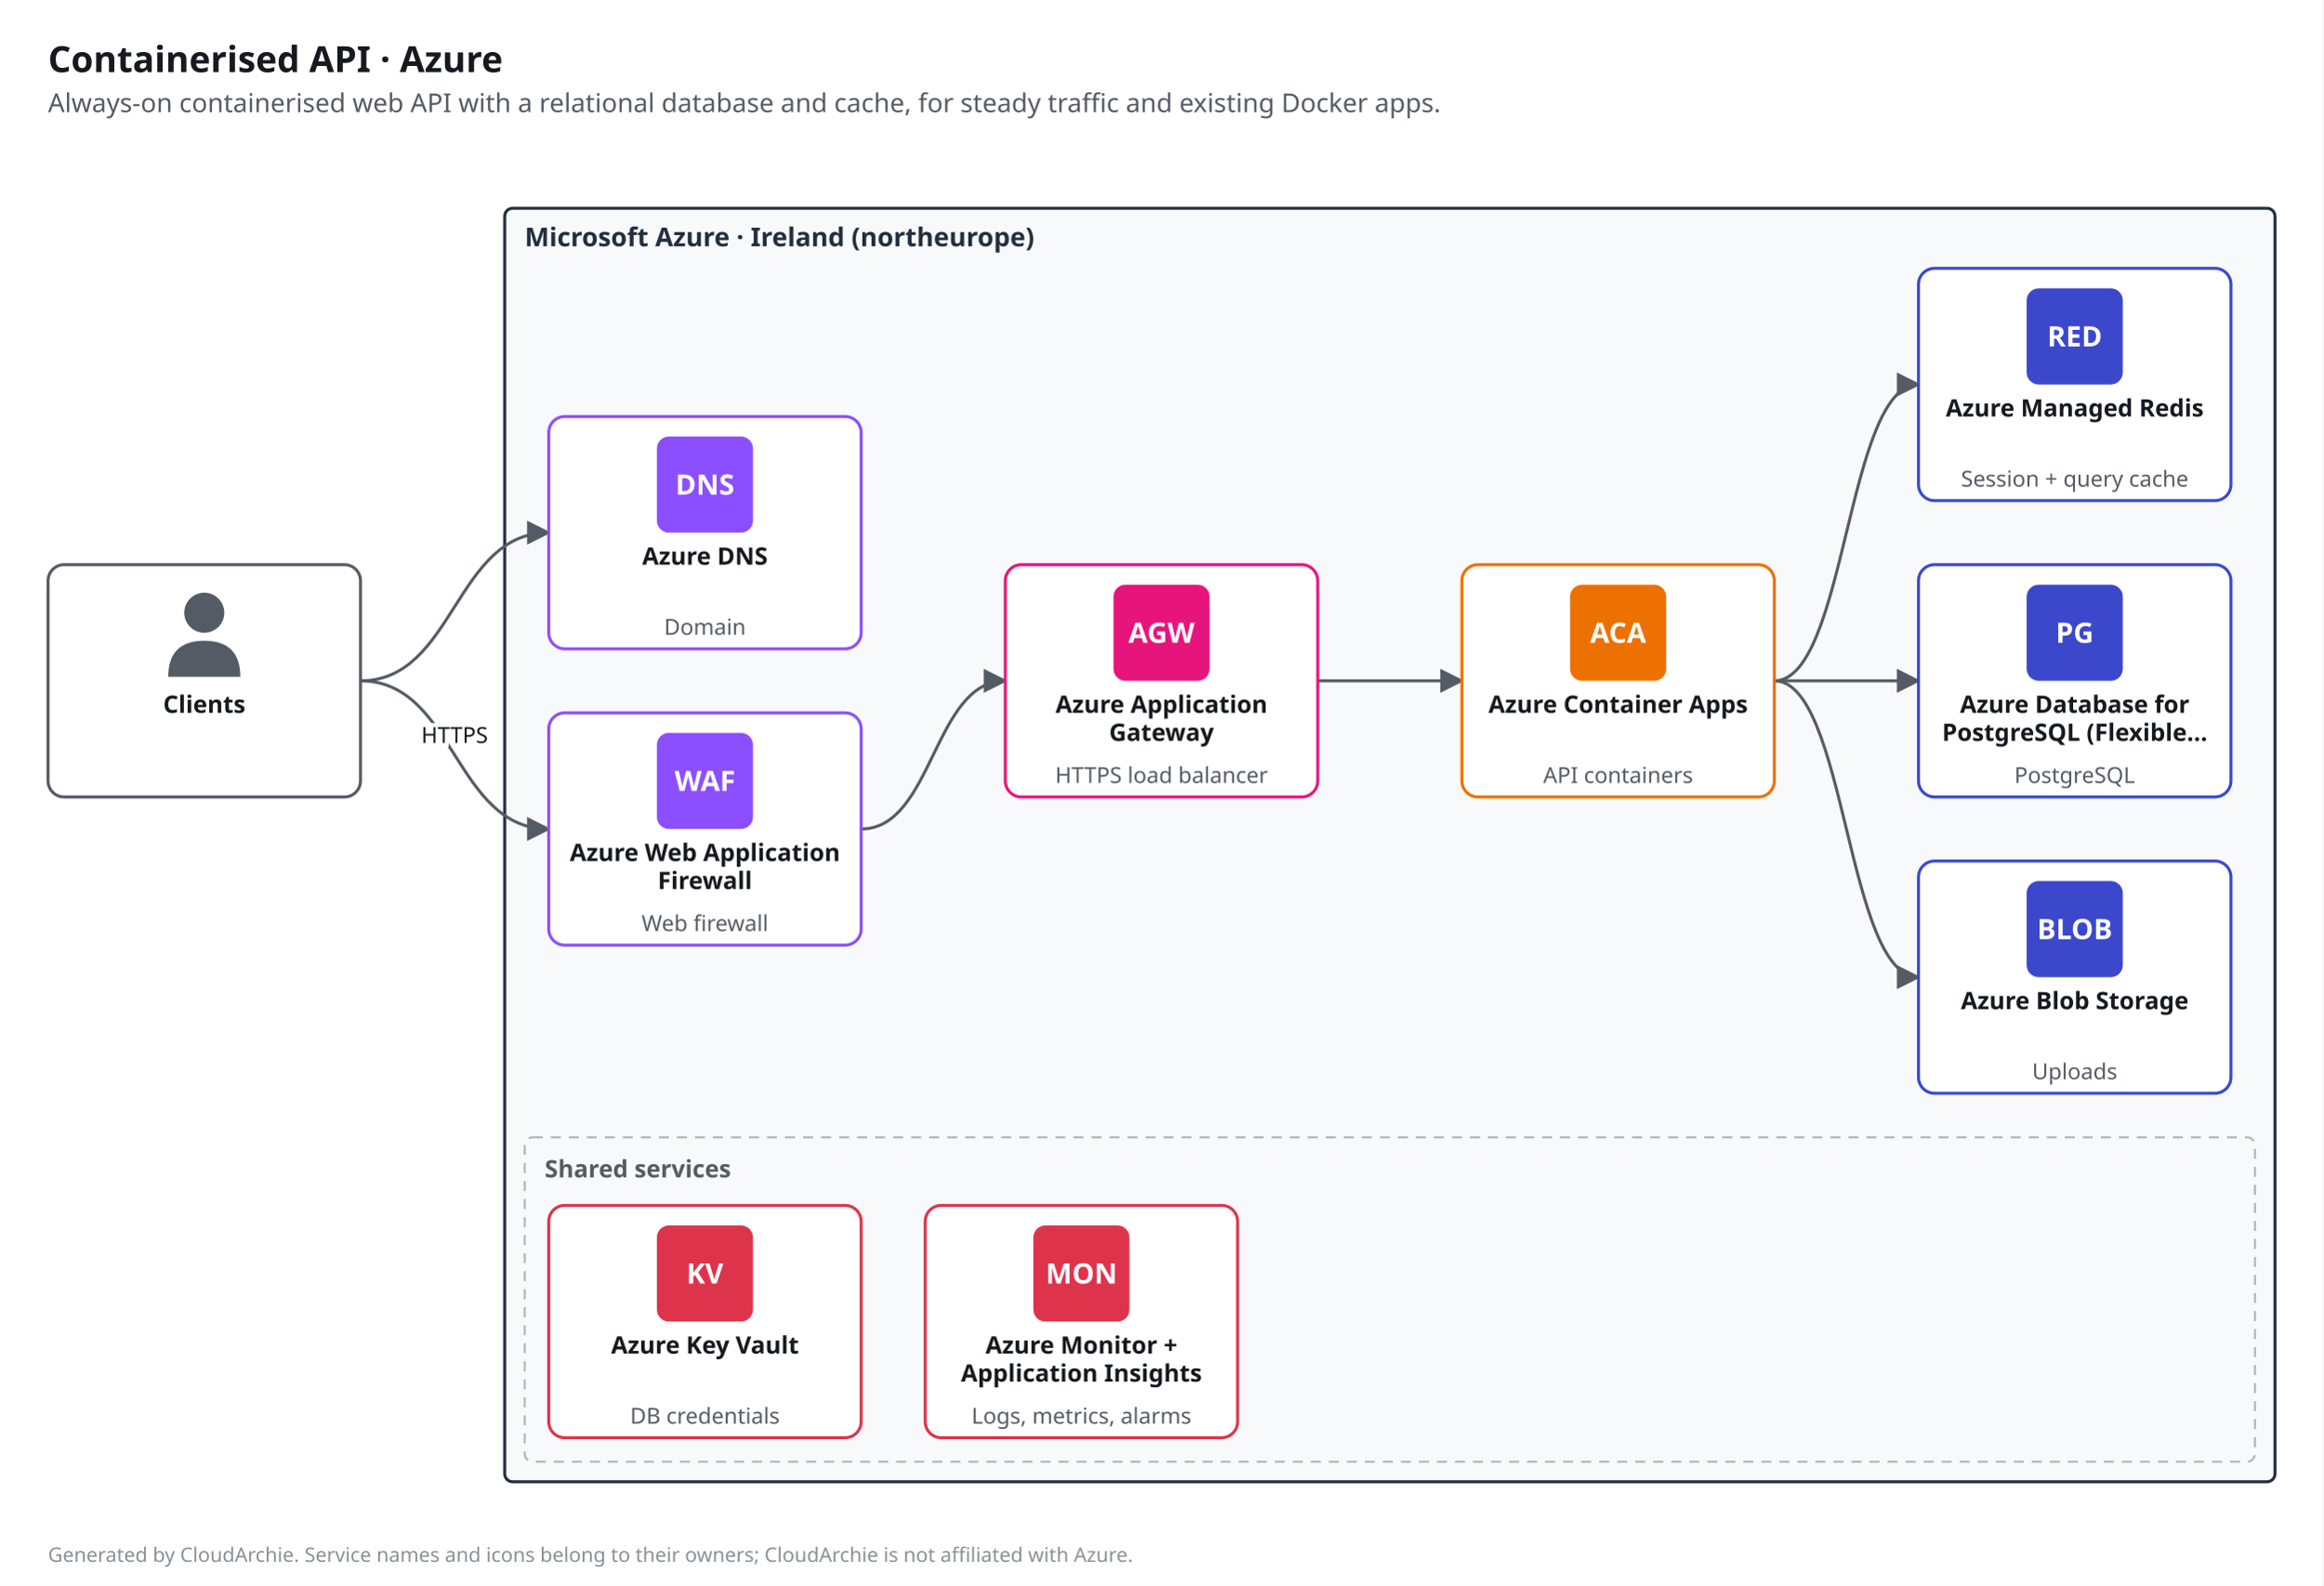
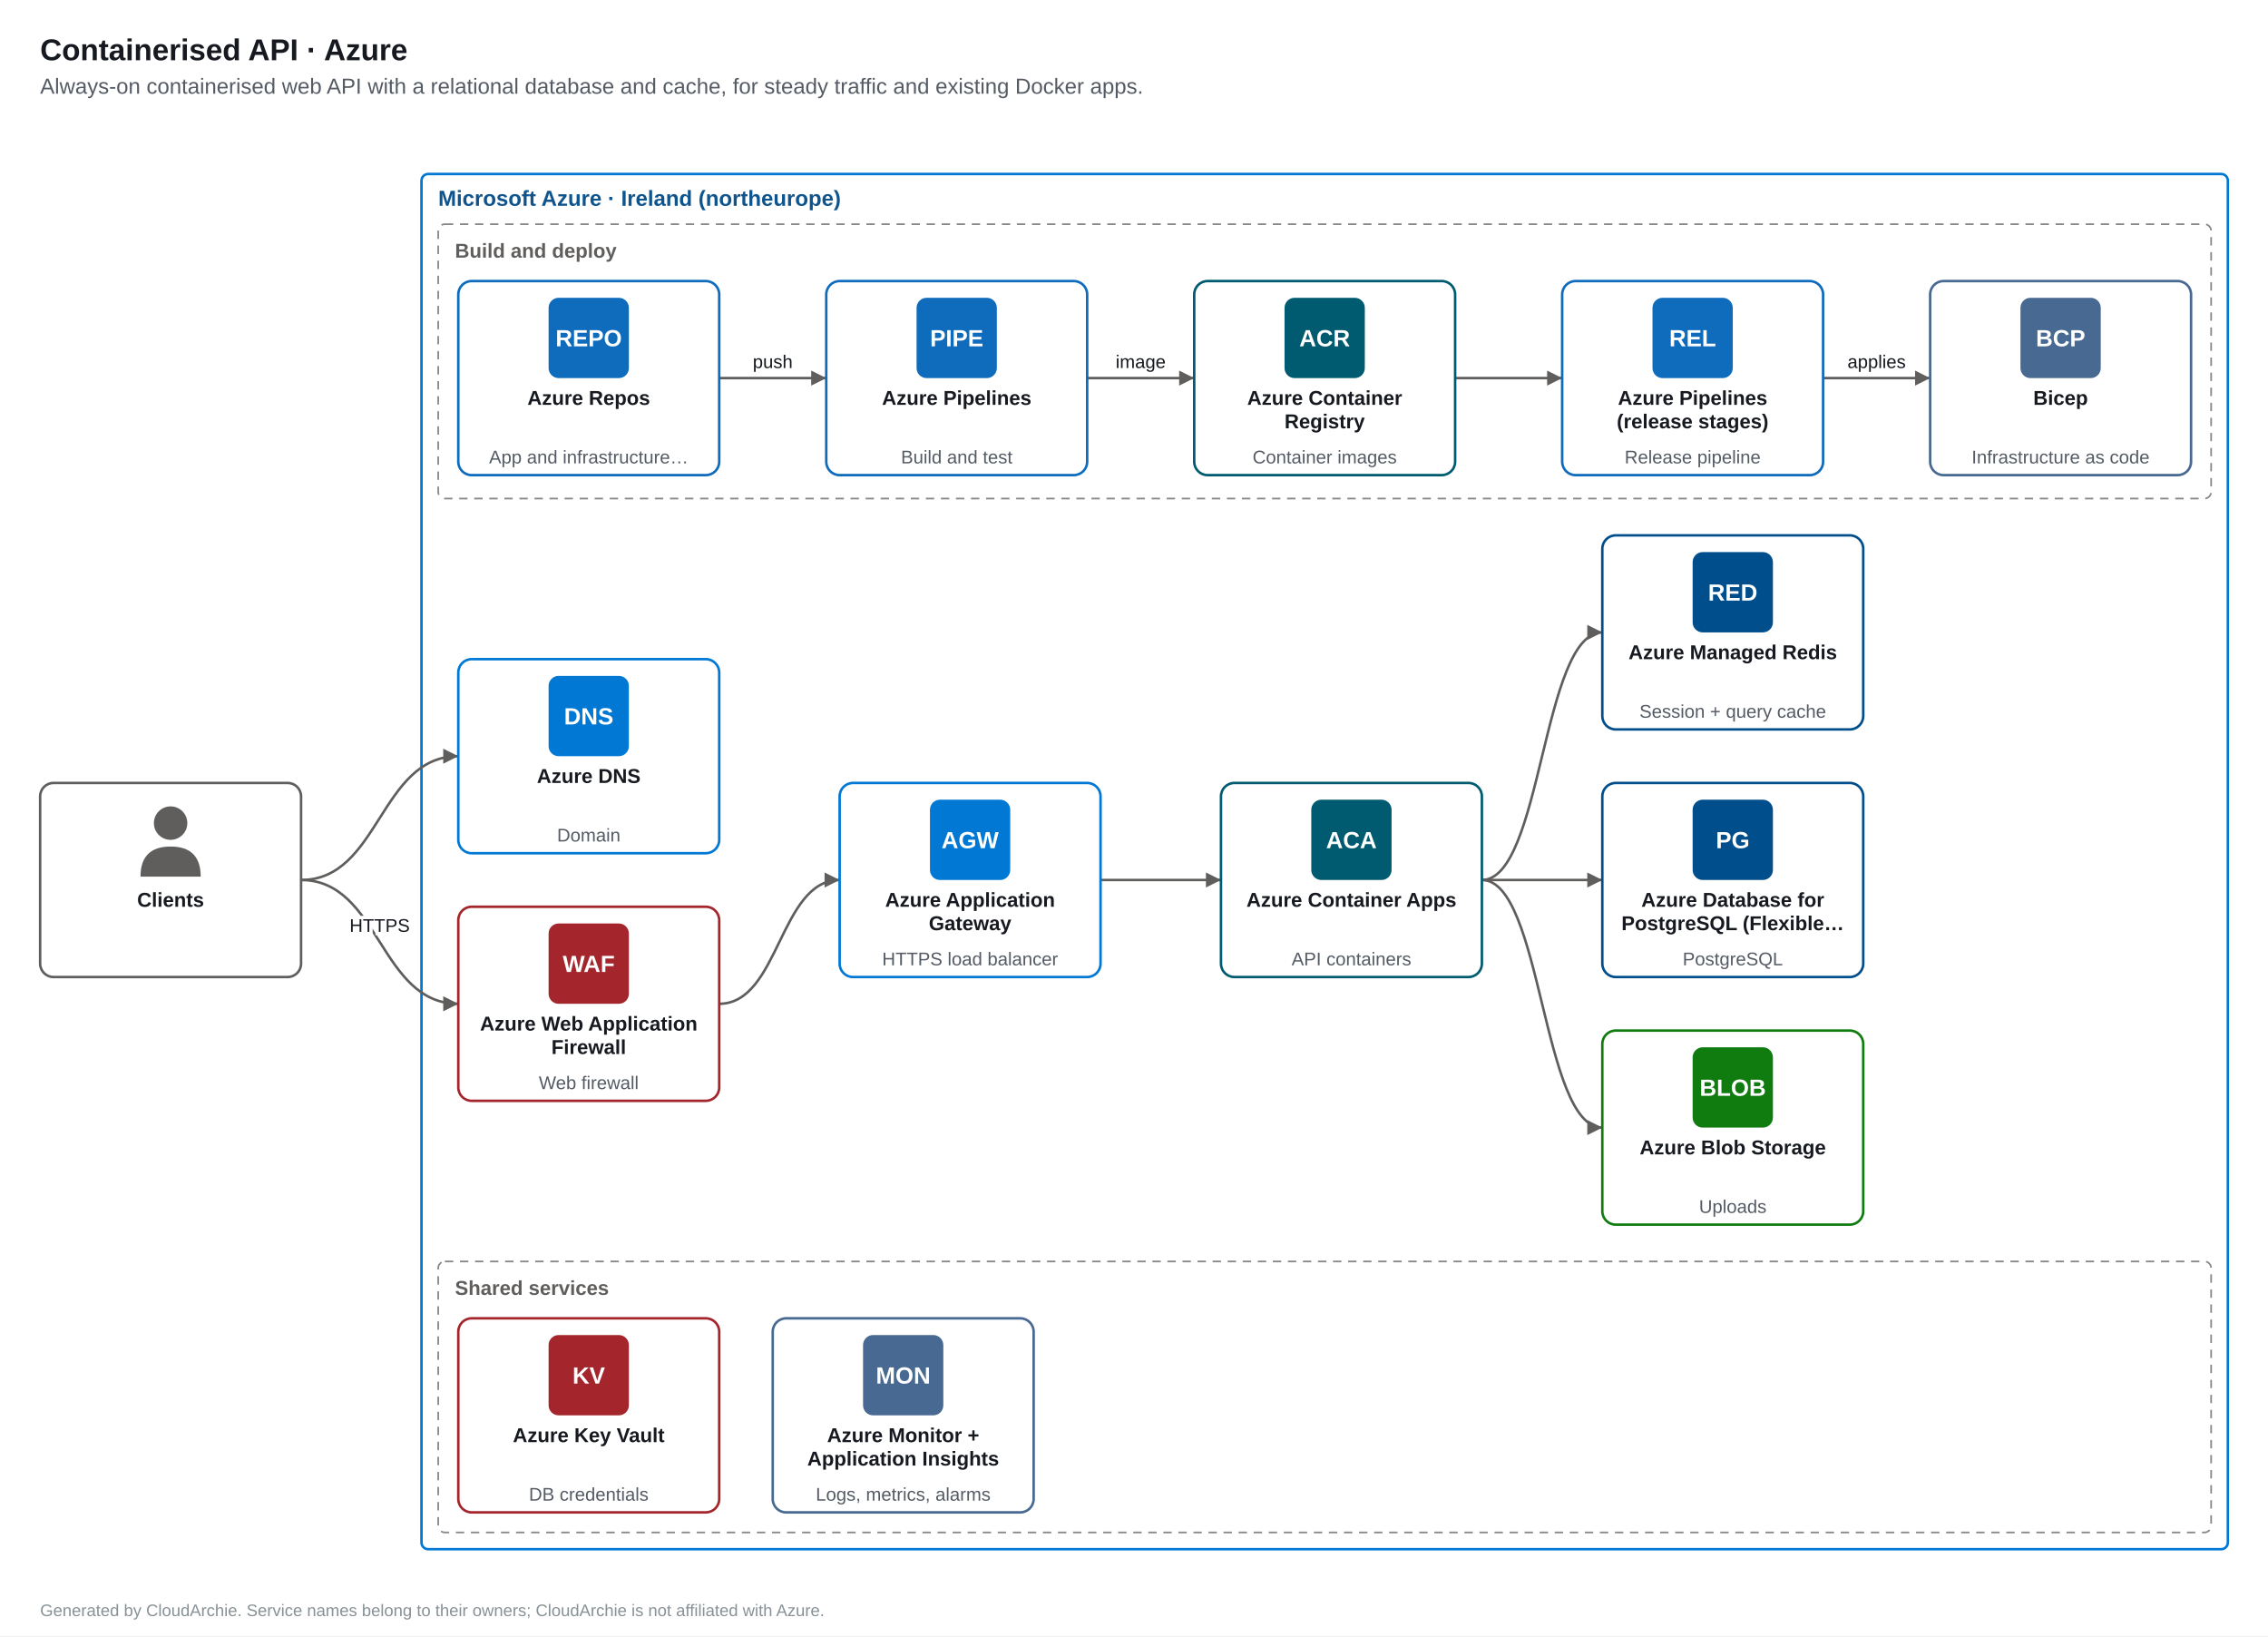
- <svg xmlns="http://www.w3.org/2000/svg" width="1160" height="792" viewBox="0 0 1160 792" role="img" aria-label="Containerised API on Azure">
-   <style>.bg{fill:#ffffff}
- .title{font:600 18px sans-serif;fill:#16191f}
- .subtitle{font:13px sans-serif;fill:#545b64}
- .cloud{fill:#f8f9fa;stroke:#232f3e;stroke-width:1.5}
- .cloud-label{font:600 13px sans-serif;fill:#232f3e}
- .band{fill:none;stroke:#aab7b8;stroke-dasharray:5 4}
- .band-label{font:600 12px sans-serif;fill:#545b64}
- .node-box{fill:#ffffff;stroke-width:1.5}
- .badge{font:700 14px sans-serif;fill:#ffffff}
- .service{font:600 12px sans-serif;fill:#16191f}
- .label{font:11px sans-serif;fill:#545b64}
- .fidelity{font:italic 10px sans-serif;fill:#b0084d}
- .edge{fill:none;stroke:#545b64;stroke-width:1.5}
- .edge-label{font:11px sans-serif;fill:#16191f;paint-order:stroke;stroke:#ffffff;stroke-width:4}
- .footer{font:10px sans-serif;fill:#879196}</style>
-   <defs>
-     <marker id="arrow" viewBox="0 0 10 10" refX="9" refY="5" markerWidth="8" markerHeight="8" orient="auto-start-reverse">
-       <path d="M0,0 L10,5 L0,10 z" fill="#545b64" />
-     </marker>
-   </defs>
-   <rect class="bg" width="1160" height="792" />
-   <text class="title" x="24" y="36">Containerised API · Azure</text>
-   <text class="subtitle" x="24" y="56">Always-on containerised web API with a relational database and cache, for steady traffic and existing Docker apps.</text>
-   <rect class="cloud" x="252" y="104" width="884" height="636" rx="4" />
-   <text class="cloud-label" x="262" y="123">Microsoft Azure · Ireland (northeurope)</text>
-   <rect class="band" x="262" y="568" width="864" height="162" rx="4" />
-   <text class="band-label" x="272" y="588">Shared services</text>
-   <path class="edge" d="M180,340 C227,340 227,266 274,266" marker-end="url(#arrow)" />
-   <path class="edge" d="M180,340 C227,340 227,414 274,414" marker-end="url(#arrow)" />
-   <text class="edge-label" x="227" y="371" text-anchor="middle">HTTPS</text>
-   <path class="edge" d="M430,414 C466,414 466,340 502,340" marker-end="url(#arrow)" />
-   <path class="edge" d="M658,340 C694,340 694,340 730,340" marker-end="url(#arrow)" />
-   <path class="edge" d="M886,340 C922,340 922,192 958,192" marker-end="url(#arrow)" />
-   <path class="edge" d="M886,340 C922,340 922,340 958,340" marker-end="url(#arrow)" />
-   <path class="edge" d="M886,340 C922,340 922,488 958,488" marker-end="url(#arrow)" />
-   <g class="node" data-id="users" data-capability="client">
-     <rect class="node-box" x="24" y="282" width="156" height="116" rx="8" style="stroke:#545B64" />
-     <g fill="#545B64">
-       <circle cx="102" cy="306" r="10" />
-       <path d="M84,338 Q84,320 102,320 Q120,320 120,338 Z" />
+ <svg xmlns="http://www.w3.org/2000/svg" class="ca-diagram ca-azure" width="1356" height="978" viewBox="0 0 1356 978" role="img" aria-label="Containerised API on Azure">
+   <style>.ca-azure{font-family:'Segoe UI', 'Helvetica Neue', Arial, sans-serif}
+ .ca-azure .ca-bg{fill:#ffffff}
+ .ca-azure .ca-title{font-size:18px;font-weight:600;fill:#16191f}
+ .ca-azure .ca-subtitle{font-size:13px;fill:#545b64}
+ .ca-azure .ca-cloud{fill:#FFFFFF;stroke:#0078D4;stroke-width:1.5;}
+ .ca-azure .ca-cloud-label{font-size:13px;font-weight:600;fill:#0F548C}
+ .ca-azure .ca-band{fill:none;stroke:#8A8886;stroke-dasharray:5 4}
+ .ca-azure .ca-band-label{font-size:12px;font-weight:600;fill:#605E5C}
+ .ca-azure .ca-node-box{fill:#ffffff;stroke-width:1.5}
+ .ca-azure .ca-badge{font-size:14px;font-weight:700;fill:#ffffff}
+ .ca-azure .ca-service{font-size:12px;font-weight:600;fill:#16191f}
+ .ca-azure .ca-label{font-size:11px;fill:#545b64}
+ .ca-azure .ca-fidelity{font-size:10px;font-style:italic;fill:#b0084d}
+ .ca-azure .ca-edge{fill:none;stroke:#605E5C;stroke-width:1.5}
+ .ca-azure .ca-arrow{fill:#605E5C}
+ .ca-azure .ca-edge-label{font-size:11px;fill:#16191f;paint-order:stroke;stroke:#ffffff;stroke-width:4}
+ .ca-azure .ca-footer{font-size:10px;fill:#879196}</style>
+   <rect class="ca-bg" width="1356" height="978" />
+   <text class="ca-title" x="24" y="36">Containerised API · Azure</text>
+   <text class="ca-subtitle" x="24" y="56">Always-on containerised web API with a relational database and cache, for steady traffic and existing Docker apps.</text>
+   <rect class="ca-cloud" x="252" y="104" width="1080" height="822" rx="4" />
+   <text class="ca-cloud-label" x="262" y="123">Microsoft Azure · Ireland (northeurope)</text>
+   <rect class="ca-band" x="262" y="134" width="1060" height="164" rx="4" />
+   <text class="ca-band-label" x="272" y="154">Build and deploy</text>
+   <rect class="ca-band" x="262" y="754" width="1060" height="162" rx="4" />
+   <text class="ca-band-label" x="272" y="774">Shared services</text>
+   <path class="ca-edge" data-from="users" data-to="dns" d="M180,526 C227,526 227,452 274,452" />
+   <polygon class="ca-arrow" data-from="users" data-to="dns" points="274,452 265,447.5 265,456.5" />
+   <path class="ca-edge" data-from="users" data-to="firewall" d="M180,526 C227,526 227,600 274,600" />
+   <polygon class="ca-arrow" data-from="users" data-to="firewall" points="274,600 265,595.5 265,604.5" />
+   <text class="ca-edge-label" data-from="users" data-to="firewall" x="227" y="557" text-anchor="middle">HTTPS</text>
+   <path class="ca-edge" data-from="firewall" data-to="lb" d="M430,600 C466,600 466,526 502,526" />
+   <polygon class="ca-arrow" data-from="firewall" data-to="lb" points="502,526 493,521.5 493,530.5" />
+   <path class="ca-edge" data-from="lb" data-to="app" d="M658,526 C694,526 694,526 730,526" />
+   <polygon class="ca-arrow" data-from="lb" data-to="app" points="730,526 721,521.5 721,530.5" />
+   <path class="ca-edge" data-from="app" data-to="cache" d="M886,526 C922,526 922,378 958,378" />
+   <polygon class="ca-arrow" data-from="app" data-to="cache" points="958,378 949,373.5 949,382.5" />
+   <path class="ca-edge" data-from="app" data-to="db" d="M886,526 C922,526 922,526 958,526" />
+   <polygon class="ca-arrow" data-from="app" data-to="db" points="958,526 949,521.5 949,530.5" />
+   <path class="ca-edge" data-from="app" data-to="files" d="M886,526 C922,526 922,674 958,674" />
+   <polygon class="ca-arrow" data-from="app" data-to="files" points="958,674 949,669.5 949,678.5" />
+   <path class="ca-edge" data-from="repo" data-to="build" d="M430,226 C462,226 462,226 494,226" />
+   <polygon class="ca-arrow" data-from="repo" data-to="build" points="494,226 485,221.5 485,230.5" />
+   <text class="ca-edge-label" data-from="repo" data-to="build" x="462" y="220" text-anchor="middle">push</text>
+   <path class="ca-edge" data-from="build" data-to="registry" d="M650,226 C682,226 682,226 714,226" />
+   <polygon class="ca-arrow" data-from="build" data-to="registry" points="714,226 705,221.5 705,230.5" />
+   <text class="ca-edge-label" data-from="build" data-to="registry" x="682" y="220" text-anchor="middle">image</text>
+   <path class="ca-edge" data-from="registry" data-to="deploy" d="M870,226 C902,226 902,226 934,226" />
+   <polygon class="ca-arrow" data-from="registry" data-to="deploy" points="934,226 925,221.5 925,230.5" />
+   <path class="ca-edge" data-from="deploy" data-to="infra-code" d="M1090,226 C1122,226 1122,226 1154,226" />
+   <polygon class="ca-arrow" data-from="deploy" data-to="infra-code" points="1154,226 1145,221.5 1145,230.5" />
+   <text class="ca-edge-label" data-from="deploy" data-to="infra-code" x="1122" y="220" text-anchor="middle">applies</text>
+   <g class="node" data-id="users" data-capability="client" data-stage="users">
+     <rect class="ca-node-box" x="24" y="468" width="156" height="116" rx="8" style="stroke:#605E5C" />
+     <g fill="#605E5C">
+       <circle cx="102" cy="492" r="10" />
+       <path d="M84,524 Q84,506 102,506 Q120,506 120,524 Z" />
    </g>
-     <text class="service" x="102" y="356" text-anchor="middle">Clients</text>
+     <text class="ca-service" x="102" y="542" text-anchor="middle">Clients</text>
  </g>
-   <g class="node" data-id="dns" data-capability="dns">
-     <rect class="node-box" x="274" y="208" width="156" height="116" rx="8" style="stroke:#8C4FFF" />
-     <rect x="328" y="218" width="48" height="48" rx="6" fill="#8C4FFF" />
-     <text class="badge" x="352" y="247" text-anchor="middle">DNS</text>
-     <text class="service" x="352" y="282" text-anchor="middle">Azure DNS</text>
-     <text class="label" x="352" y="317" text-anchor="middle">Domain</text>
+   <g class="node" data-id="dns" data-capability="dns" data-stage="serve">
+     <rect class="ca-node-box" x="274" y="394" width="156" height="116" rx="8" style="stroke:#0078D4" />
+     <rect x="328" y="404" width="48" height="48" rx="6" fill="#0078D4" />
+     <text class="ca-badge" x="352" y="433" text-anchor="middle">DNS</text>
+     <text class="ca-service" x="352" y="468" text-anchor="middle">Azure DNS</text>
+     <text class="ca-label" x="352" y="503" text-anchor="middle">Domain</text>
  </g>
-   <g class="node" data-id="firewall" data-capability="waf">
-     <rect class="node-box" x="274" y="356" width="156" height="116" rx="8" style="stroke:#8C4FFF" />
-     <rect x="328" y="366" width="48" height="48" rx="6" fill="#8C4FFF" />
-     <text class="badge" x="352" y="395" text-anchor="middle">WAF</text>
-     <text class="service" x="352" y="430" text-anchor="middle">Azure Web Application</text>
-     <text class="service" x="352" y="444" text-anchor="middle">Firewall</text>
-     <text class="label" x="352" y="465" text-anchor="middle">Web firewall</text>
+   <g class="node" data-id="firewall" data-capability="waf" data-stage="serve">
+     <rect class="ca-node-box" x="274" y="542" width="156" height="116" rx="8" style="stroke:#A4262C" />
+     <rect x="328" y="552" width="48" height="48" rx="6" fill="#A4262C" />
+     <text class="ca-badge" x="352" y="581" text-anchor="middle">WAF</text>
+     <text class="ca-service" x="352" y="616" text-anchor="middle">Azure Web Application</text>
+     <text class="ca-service" x="352" y="630" text-anchor="middle">Firewall</text>
+     <text class="ca-label" x="352" y="651" text-anchor="middle">Web firewall</text>
  </g>
-   <g class="node" data-id="lb" data-capability="load-balancer">
-     <rect class="node-box" x="502" y="282" width="156" height="116" rx="8" style="stroke:#E7157B" />
-     <rect x="556" y="292" width="48" height="48" rx="6" fill="#E7157B" />
-     <text class="badge" x="580" y="321" text-anchor="middle">AGW</text>
-     <text class="service" x="580" y="356" text-anchor="middle">Azure Application</text>
-     <text class="service" x="580" y="370" text-anchor="middle">Gateway</text>
-     <text class="label" x="580" y="391" text-anchor="middle">HTTPS load balancer</text>
+   <g class="node" data-id="lb" data-capability="load-balancer" data-stage="serve">
+     <rect class="ca-node-box" x="502" y="468" width="156" height="116" rx="8" style="stroke:#0078D4" />
+     <rect x="556" y="478" width="48" height="48" rx="6" fill="#0078D4" />
+     <text class="ca-badge" x="580" y="507" text-anchor="middle">AGW</text>
+     <text class="ca-service" x="580" y="542" text-anchor="middle">Azure Application</text>
+     <text class="ca-service" x="580" y="556" text-anchor="middle">Gateway</text>
+     <text class="ca-label" x="580" y="577" text-anchor="middle">HTTPS load balancer</text>
  </g>
-   <g class="node" data-id="app" data-capability="container-service">
-     <rect class="node-box" x="730" y="282" width="156" height="116" rx="8" style="stroke:#ED7100" />
-     <rect x="784" y="292" width="48" height="48" rx="6" fill="#ED7100" />
-     <text class="badge" x="808" y="321" text-anchor="middle">ACA</text>
-     <text class="service" x="808" y="356" text-anchor="middle">Azure Container Apps</text>
-     <text class="label" x="808" y="391" text-anchor="middle">API containers</text>
+   <g class="node" data-id="app" data-capability="container-service" data-stage="run">
+     <rect class="ca-node-box" x="730" y="468" width="156" height="116" rx="8" style="stroke:#005B70" />
+     <rect x="784" y="478" width="48" height="48" rx="6" fill="#005B70" />
+     <text class="ca-badge" x="808" y="507" text-anchor="middle">ACA</text>
+     <text class="ca-service" x="808" y="542" text-anchor="middle">Azure Container Apps</text>
+     <text class="ca-label" x="808" y="577" text-anchor="middle">API containers</text>
  </g>
-   <g class="node" data-id="cache" data-capability="cache">
-     <rect class="node-box" x="958" y="134" width="156" height="116" rx="8" style="stroke:#3B48CC" />
-     <rect x="1012" y="144" width="48" height="48" rx="6" fill="#3B48CC" />
-     <text class="badge" x="1036" y="173" text-anchor="middle">RED</text>
-     <text class="service" x="1036" y="208" text-anchor="middle">Azure Managed Redis</text>
-     <text class="label" x="1036" y="243" text-anchor="middle">Session + query cache</text>
+   <g class="node" data-id="cache" data-capability="cache" data-stage="store">
+     <rect class="ca-node-box" x="958" y="320" width="156" height="116" rx="8" style="stroke:#004E8C" />
+     <rect x="1012" y="330" width="48" height="48" rx="6" fill="#004E8C" />
+     <text class="ca-badge" x="1036" y="359" text-anchor="middle">RED</text>
+     <text class="ca-service" x="1036" y="394" text-anchor="middle">Azure Managed Redis</text>
+     <text class="ca-label" x="1036" y="429" text-anchor="middle">Session + query cache</text>
  </g>
-   <g class="node" data-id="db" data-capability="relational-db">
-     <rect class="node-box" x="958" y="282" width="156" height="116" rx="8" style="stroke:#3B48CC" />
-     <rect x="1012" y="292" width="48" height="48" rx="6" fill="#3B48CC" />
-     <text class="badge" x="1036" y="321" text-anchor="middle">PG</text>
-     <text class="service" x="1036" y="356" text-anchor="middle">Azure Database for</text>
-     <text class="service" x="1036" y="370" text-anchor="middle">PostgreSQL (Flexible…</text>
-     <text class="label" x="1036" y="391" text-anchor="middle">PostgreSQL</text>
+   <g class="node" data-id="db" data-capability="relational-db" data-stage="store">
+     <rect class="ca-node-box" x="958" y="468" width="156" height="116" rx="8" style="stroke:#004E8C" />
+     <rect x="1012" y="478" width="48" height="48" rx="6" fill="#004E8C" />
+     <text class="ca-badge" x="1036" y="507" text-anchor="middle">PG</text>
+     <text class="ca-service" x="1036" y="542" text-anchor="middle">Azure Database for</text>
+     <text class="ca-service" x="1036" y="556" text-anchor="middle">PostgreSQL (Flexible…</text>
+     <text class="ca-label" x="1036" y="577" text-anchor="middle">PostgreSQL</text>
  </g>
-   <g class="node" data-id="files" data-capability="object-storage">
-     <rect class="node-box" x="958" y="430" width="156" height="116" rx="8" style="stroke:#3B48CC" />
-     <rect x="1012" y="440" width="48" height="48" rx="6" fill="#3B48CC" />
-     <text class="badge" x="1036" y="469" text-anchor="middle">BLOB</text>
-     <text class="service" x="1036" y="504" text-anchor="middle">Azure Blob Storage</text>
-     <text class="label" x="1036" y="539" text-anchor="middle">Uploads</text>
+   <g class="node" data-id="files" data-capability="object-storage" data-stage="store">
+     <rect class="ca-node-box" x="958" y="616" width="156" height="116" rx="8" style="stroke:#107C10" />
+     <rect x="1012" y="626" width="48" height="48" rx="6" fill="#107C10" />
+     <text class="ca-badge" x="1036" y="655" text-anchor="middle">BLOB</text>
+     <text class="ca-service" x="1036" y="690" text-anchor="middle">Azure Blob Storage</text>
+     <text class="ca-label" x="1036" y="725" text-anchor="middle">Uploads</text>
  </g>
-   <g class="node" data-id="secrets" data-capability="secrets">
-     <rect class="node-box" x="274" y="602" width="156" height="116" rx="8" style="stroke:#DD344C" />
-     <rect x="328" y="612" width="48" height="48" rx="6" fill="#DD344C" />
-     <text class="badge" x="352" y="641" text-anchor="middle">KV</text>
-     <text class="service" x="352" y="676" text-anchor="middle">Azure Key Vault</text>
-     <text class="label" x="352" y="711" text-anchor="middle">DB credentials</text>
+   <g class="node" data-id="secrets" data-capability="secrets" data-stage="operate">
+     <rect class="ca-node-box" x="274" y="788" width="156" height="116" rx="8" style="stroke:#A4262C" />
+     <rect x="328" y="798" width="48" height="48" rx="6" fill="#A4262C" />
+     <text class="ca-badge" x="352" y="827" text-anchor="middle">KV</text>
+     <text class="ca-service" x="352" y="862" text-anchor="middle">Azure Key Vault</text>
+     <text class="ca-label" x="352" y="897" text-anchor="middle">DB credentials</text>
  </g>
-   <g class="node" data-id="logs" data-capability="monitoring">
-     <rect class="node-box" x="462" y="602" width="156" height="116" rx="8" style="stroke:#DD344C" />
-     <rect x="516" y="612" width="48" height="48" rx="6" fill="#DD344C" />
-     <text class="badge" x="540" y="641" text-anchor="middle">MON</text>
-     <text class="service" x="540" y="676" text-anchor="middle">Azure Monitor +</text>
-     <text class="service" x="540" y="690" text-anchor="middle">Application Insights</text>
-     <text class="label" x="540" y="711" text-anchor="middle">Logs, metrics, alarms</text>
+   <g class="node" data-id="logs" data-capability="monitoring" data-stage="operate">
+     <rect class="ca-node-box" x="462" y="788" width="156" height="116" rx="8" style="stroke:#486991" />
+     <rect x="516" y="798" width="48" height="48" rx="6" fill="#486991" />
+     <text class="ca-badge" x="540" y="827" text-anchor="middle">MON</text>
+     <text class="ca-service" x="540" y="862" text-anchor="middle">Azure Monitor +</text>
+     <text class="ca-service" x="540" y="876" text-anchor="middle">Application Insights</text>
+     <text class="ca-label" x="540" y="897" text-anchor="middle">Logs, metrics, alarms</text>
  </g>
-   <text class="footer" x="24" y="780">Generated by CloudArchie. Service names and icons belong to their owners; CloudArchie is not affiliated with Azure.</text>
+   <g class="node" data-id="repo" data-capability="source-control" data-stage="code">
+     <rect class="ca-node-box" x="274" y="168" width="156" height="116" rx="8" style="stroke:#0F6CBD" />
+     <rect x="328" y="178" width="48" height="48" rx="6" fill="#0F6CBD" />
+     <text class="ca-badge" x="352" y="207" text-anchor="middle">REPO</text>
+     <text class="ca-service" x="352" y="242" text-anchor="middle">Azure Repos</text>
+     <text class="ca-label" x="352" y="277" text-anchor="middle">App and infrastructure…</text>
+   </g>
+   <g class="node" data-id="build" data-capability="ci-build" data-stage="build">
+     <rect class="ca-node-box" x="494" y="168" width="156" height="116" rx="8" style="stroke:#0F6CBD" />
+     <rect x="548" y="178" width="48" height="48" rx="6" fill="#0F6CBD" />
+     <text class="ca-badge" x="572" y="207" text-anchor="middle">PIPE</text>
+     <text class="ca-service" x="572" y="242" text-anchor="middle">Azure Pipelines</text>
+     <text class="ca-label" x="572" y="277" text-anchor="middle">Build and test</text>
+   </g>
+   <g class="node" data-id="registry" data-capability="container-registry" data-stage="ship">
+     <rect class="ca-node-box" x="714" y="168" width="156" height="116" rx="8" style="stroke:#005B70" />
+     <rect x="768" y="178" width="48" height="48" rx="6" fill="#005B70" />
+     <text class="ca-badge" x="792" y="207" text-anchor="middle">ACR</text>
+     <text class="ca-service" x="792" y="242" text-anchor="middle">Azure Container</text>
+     <text class="ca-service" x="792" y="256" text-anchor="middle">Registry</text>
+     <text class="ca-label" x="792" y="277" text-anchor="middle">Container images</text>
+   </g>
+   <g class="node" data-id="deploy" data-capability="cd-deploy" data-stage="ship">
+     <rect class="ca-node-box" x="934" y="168" width="156" height="116" rx="8" style="stroke:#0F6CBD" />
+     <rect x="988" y="178" width="48" height="48" rx="6" fill="#0F6CBD" />
+     <text class="ca-badge" x="1012" y="207" text-anchor="middle">REL</text>
+     <text class="ca-service" x="1012" y="242" text-anchor="middle">Azure Pipelines</text>
+     <text class="ca-service" x="1012" y="256" text-anchor="middle">(release stages)</text>
+     <text class="ca-label" x="1012" y="277" text-anchor="middle">Release pipeline</text>
+   </g>
+   <g class="node" data-id="infra-code" data-capability="iac" data-stage="code">
+     <rect class="ca-node-box" x="1154" y="168" width="156" height="116" rx="8" style="stroke:#486991" />
+     <rect x="1208" y="178" width="48" height="48" rx="6" fill="#486991" />
+     <text class="ca-badge" x="1232" y="207" text-anchor="middle">BCP</text>
+     <text class="ca-service" x="1232" y="242" text-anchor="middle">Bicep</text>
+     <text class="ca-label" x="1232" y="277" text-anchor="middle">Infrastructure as code</text>
+   </g>
+   <text class="ca-footer" x="24" y="966">Generated by CloudArchie. Service names belong to their owners; CloudArchie is not affiliated with Azure.</text>
</svg>
